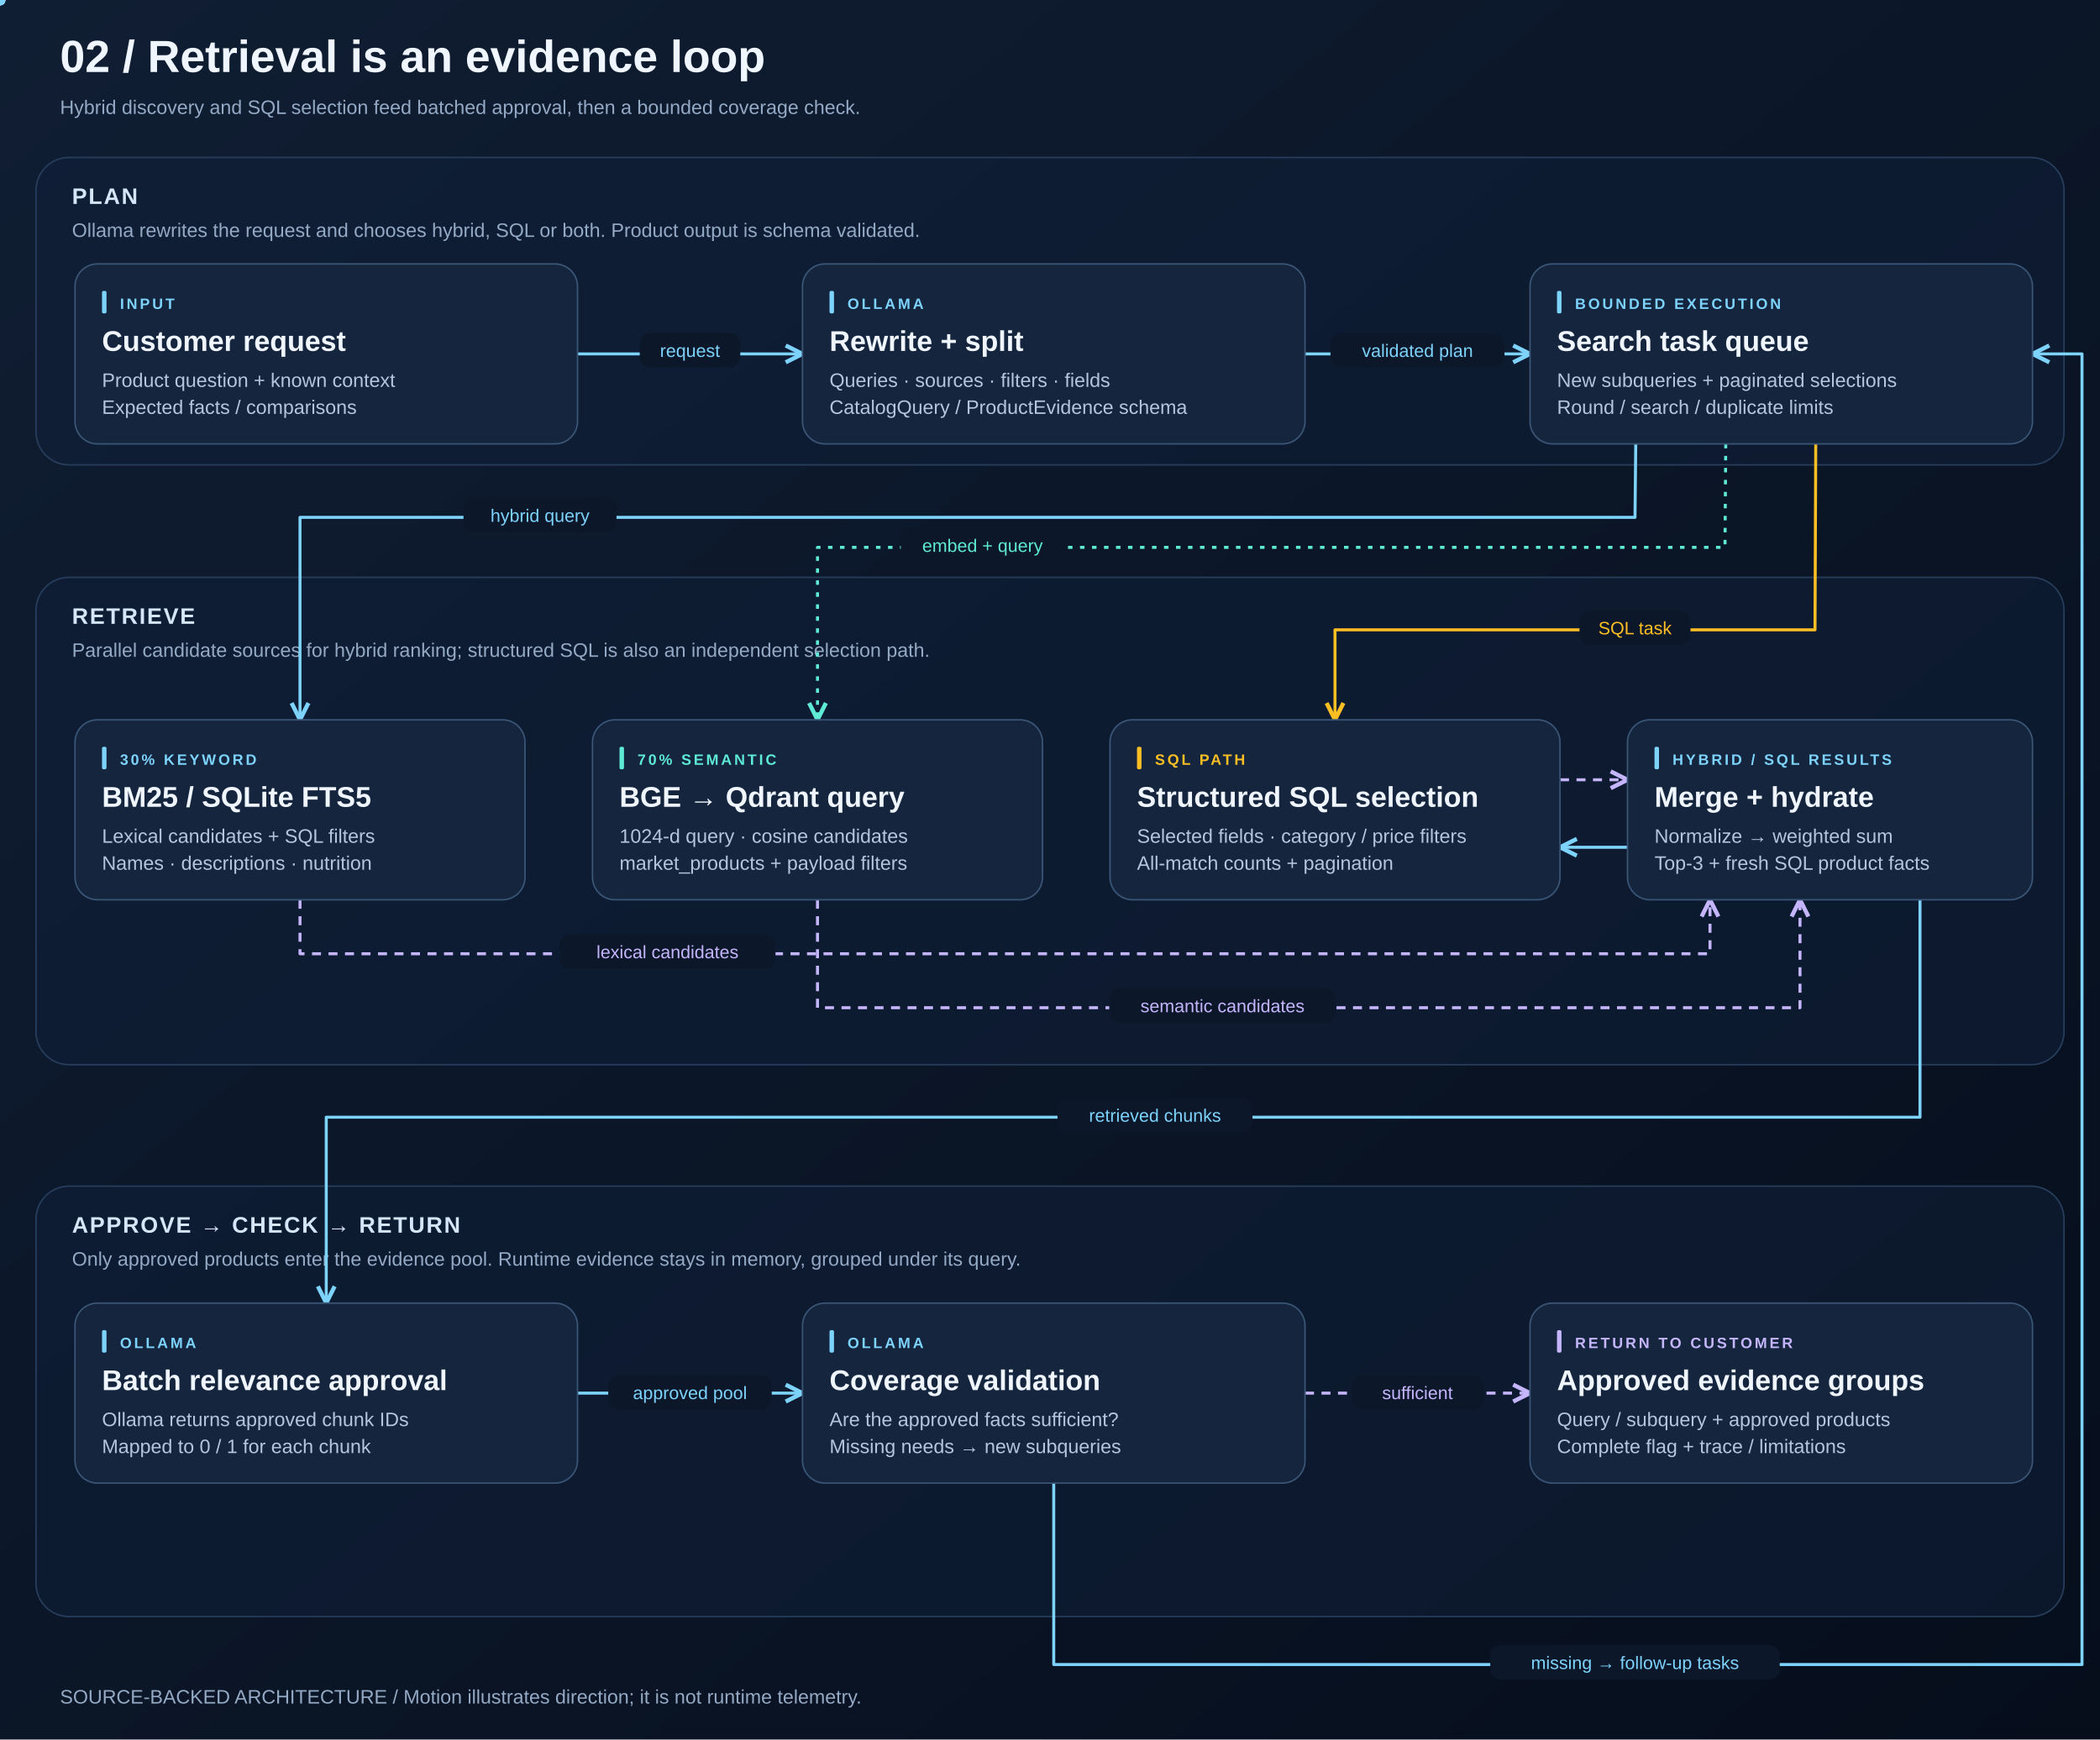
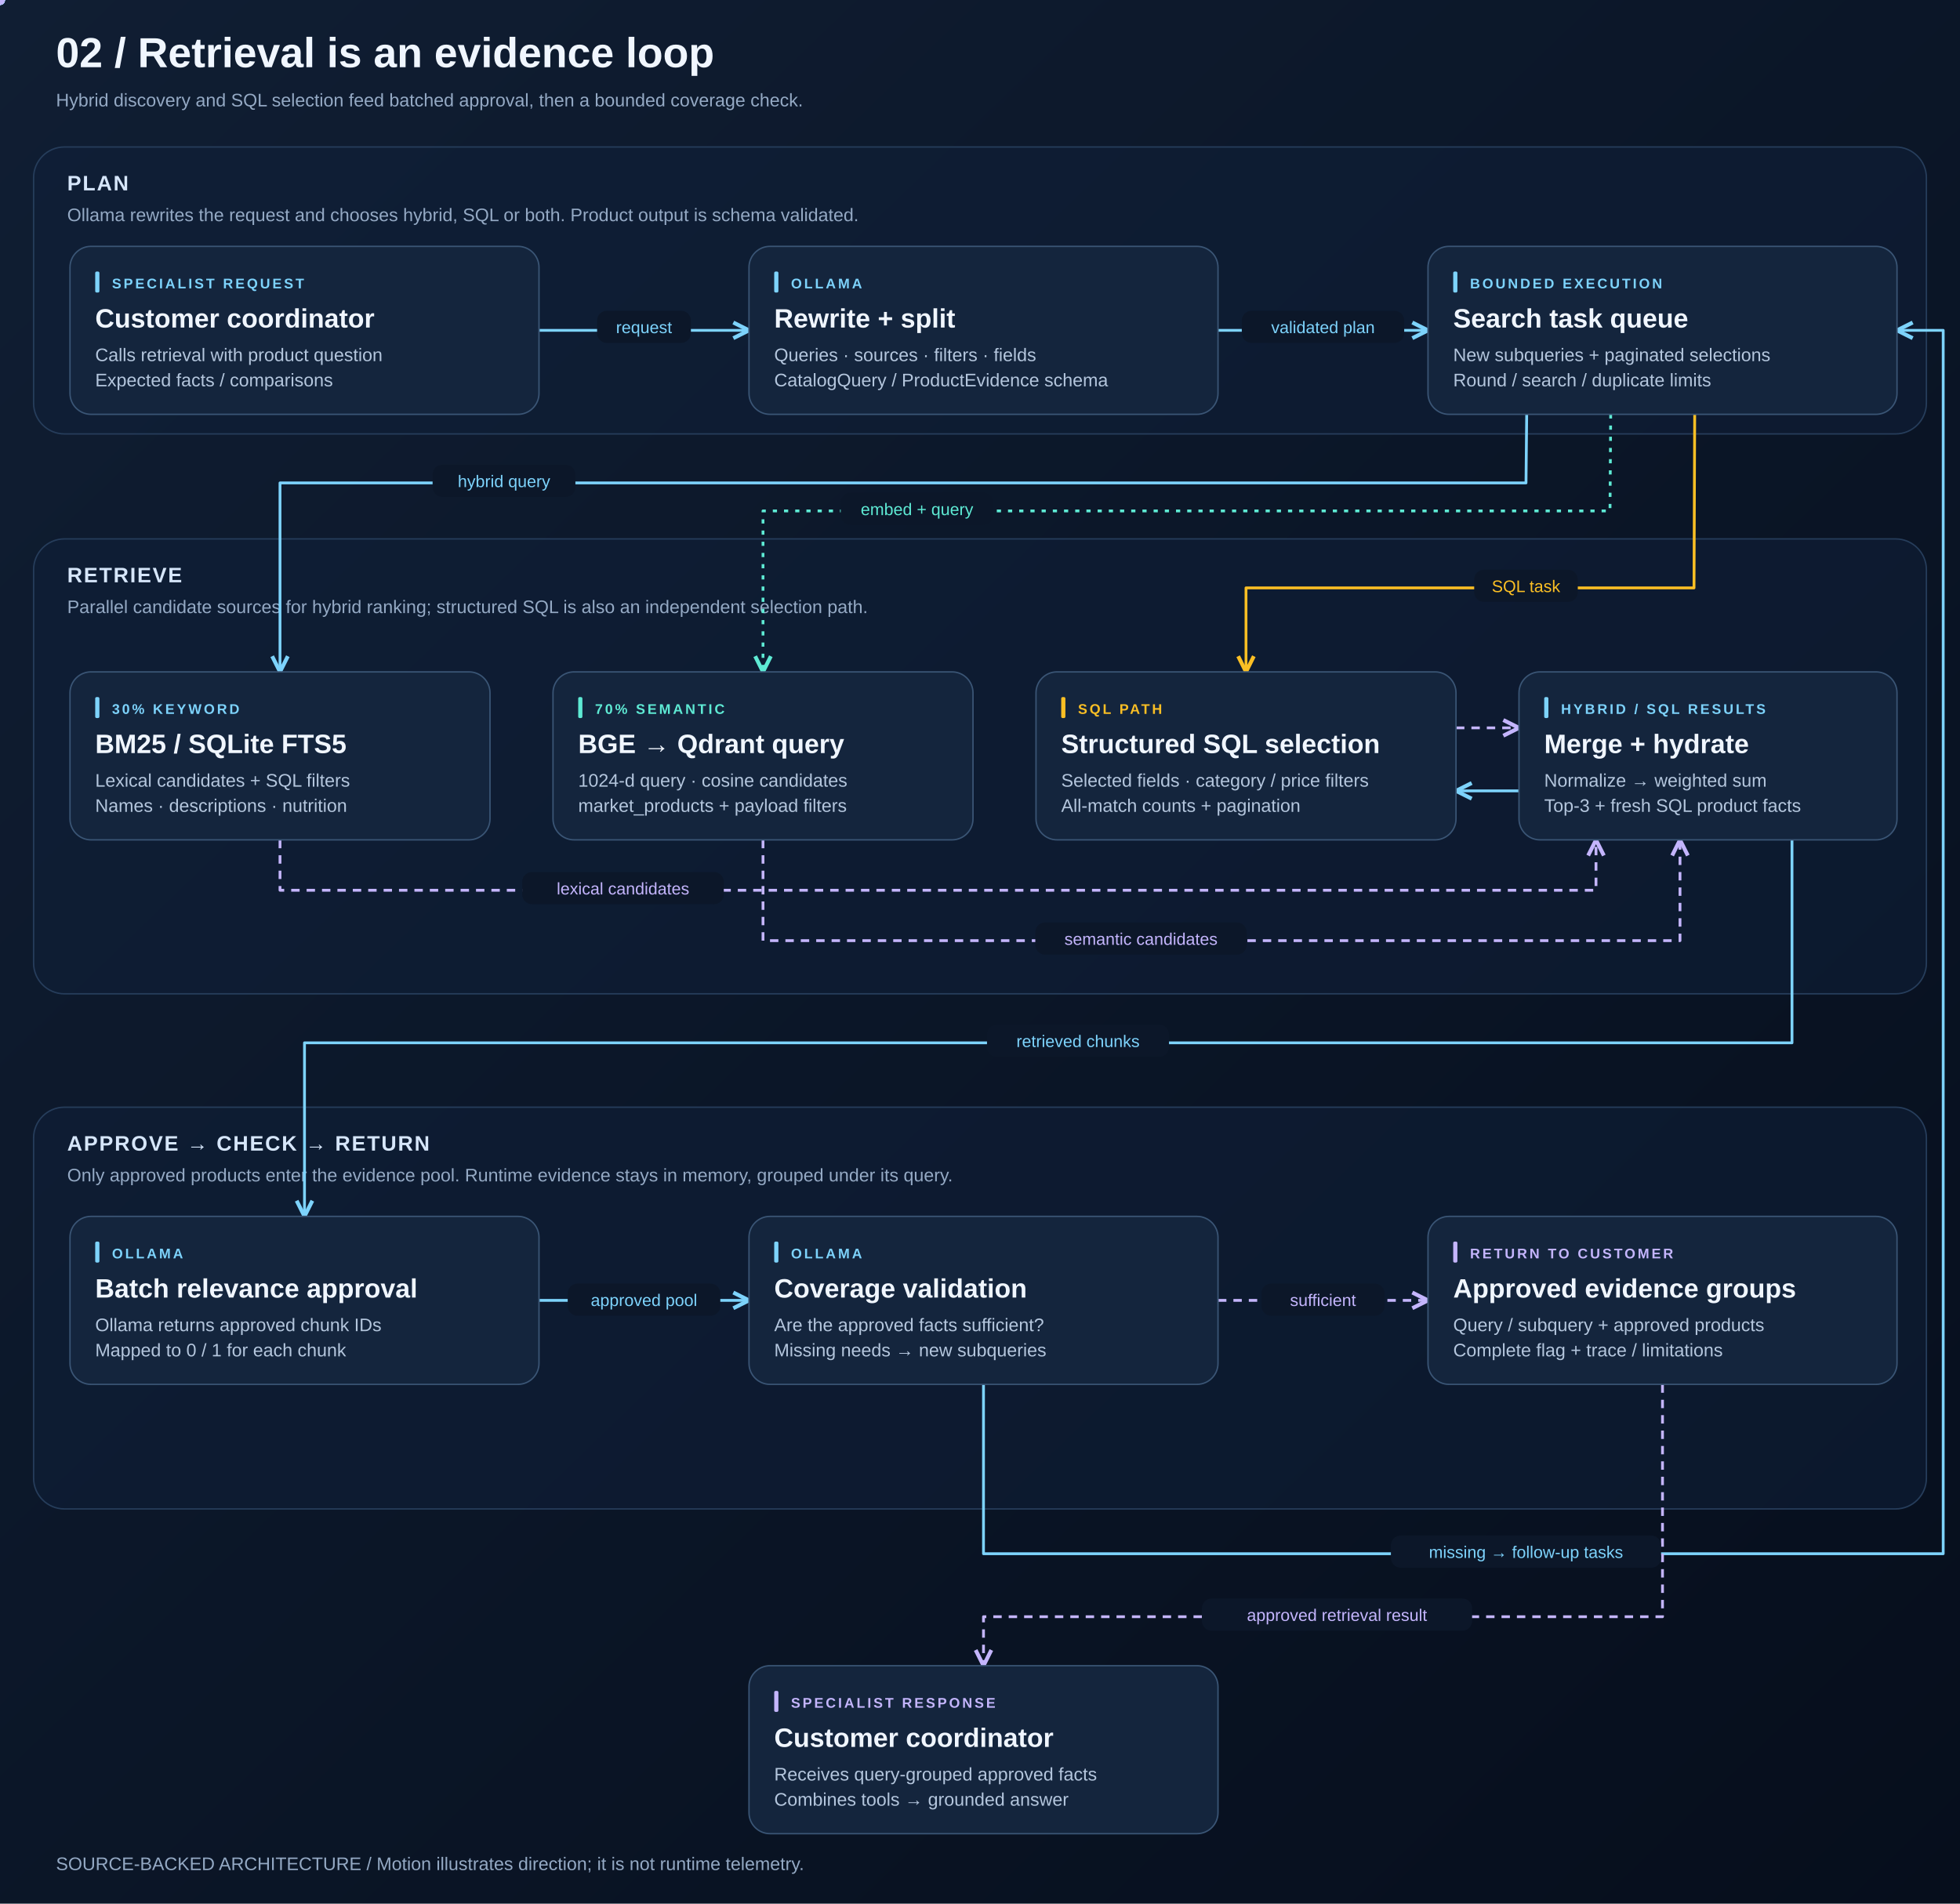
- <svg xmlns="http://www.w3.org/2000/svg" viewBox="0 0 1400 1160" role="img" aria-labelledby="heading desc">
+ <svg xmlns="http://www.w3.org/2000/svg" viewBox="0 0 1400 1360" role="img" aria-labelledby="heading desc">
  <defs>
    <marker id="request" viewBox="0 0 10 10" refX="9" refY="5" markerWidth="7" markerHeight="7" orient="auto">
      <path d="M 1 1 L 9 5 L 1 9" fill="none" stroke="#7dd3fc" stroke-width="2" />
    </marker>
    <marker id="response" viewBox="0 0 10 10" refX="9" refY="5" markerWidth="7" markerHeight="7" orient="auto">
      <path d="M 1 1 L 9 5 L 1 9" fill="none" stroke="#c4b5fd" stroke-width="2" />
    </marker>
    <marker id="write" viewBox="0 0 10 10" refX="9" refY="5" markerWidth="7" markerHeight="7" orient="auto">
      <path d="M 1 1 L 9 5 L 1 9" fill="none" stroke="#fbbf24" stroke-width="2" />
    </marker>
    <marker id="sync" viewBox="0 0 10 10" refX="9" refY="5" markerWidth="7" markerHeight="7" orient="auto">
      <path d="M 1 1 L 9 5 L 1 9" fill="none" stroke="#5eead4" stroke-width="2" />
    </marker>
    <linearGradient id="bg" x2="1" y2="1">
      <stop stop-color="#101e33" />
      <stop offset="1" stop-color="#060e1c" />
    </linearGradient>
  </defs>
  <style>
text{font-family:system-ui,-apple-system,Arial,sans-serif}.heading{fill:#f0f6ff;font-size:30px;font-weight:700}.muted{fill:#94a9c4;font-size:13px}.lane{fill:#102039;fill-opacity:.55;stroke:#263d5b}.lane-title{fill:#d6e6fa;font-size:15px;font-weight:600;letter-spacing:1px}.card{fill:#14253d;stroke:#3a5575}.title{fill:#f0f6ff;font-size:19px;font-weight:650}.body{fill:#b4c6dd;font-size:13px}.tag{font-size:10px;font-weight:700;letter-spacing:1.6px}.node:hover .card,.node:focus .card{stroke:#e2e8f0;stroke-width:2}.flow{fill:none;stroke-width:2;stroke-linejoin:round}.response .flow{stroke-dasharray:6 5}.sync .flow{stroke-dasharray:3 5}.edge-label{font-size:12px}@media(prefers-reduced-motion:reduce){.signal{display:none}}
</style>
-   <rect width="1400" height="1160" fill="url(#bg)" />
+   <rect width="1400" height="1360" fill="url(#bg)" />
  <text class="heading" x="40" y="48">02 / Retrieval is an evidence loop</text>
  <text class="muted" x="40" y="76">Hybrid discovery and SQL selection feed batched approval, then a bounded coverage check.</text>
  <rect class="lane" x="24" y="105" width="1352" height="205" rx="22" />
  <text class="lane-title" x="48" y="136">PLAN</text>
  <text class="muted" x="48" y="158">Ollama rewrites the request and chooses hybrid, SQL or both. Product output is schema validated.</text>
  <rect class="lane" x="24" y="385" width="1352" height="325" rx="22" />
  <text class="lane-title" x="48" y="416">RETRIEVE</text>
  <text class="muted" x="48" y="438">Parallel candidate sources for hybrid ranking; structured SQL is also an independent selection path.</text>
  <rect class="lane" x="24" y="791" width="1352" height="287" rx="22" />
  <text class="lane-title" x="48" y="822">APPROVE → CHECK → RETURN</text>
  <text class="muted" x="48" y="844">Only approved products enter the evidence pool. Runtime evidence stays in memory, grouped under its query.</text>
-   <g class="connection request">
+   <g class="connection request" data-from="request" data-to="rewrite" data-kind="request">
    <path class="flow" d="M 385 236 L 535 236" stroke="#7dd3fc" marker-end="url(#request)" />
    <circle class="signal" r="3.5" fill="#7dd3fc">
-       <animateMotion dur="3.5s" repeatCount="indefinite" path="M 385 236 L 535 236" />
-     </circle>
-   </g>
-   <g class="connection request">
+       <animateMotion dur="3.5s" begin="0s" repeatCount="indefinite" path="M 385 236 L 535 236" />
+     </circle>
+   </g>
+   <g class="connection request" data-from="rewrite" data-to="tasks" data-kind="request">
    <path class="flow" d="M 870 236 L 1020 236" stroke="#7dd3fc" marker-end="url(#request)" />
    <circle class="signal" r="3.5" fill="#7dd3fc">
-       <animateMotion dur="3.5s" repeatCount="indefinite" path="M 870 236 L 1020 236" />
-     </circle>
-   </g>
-   <g class="connection request">
+       <animateMotion dur="3.5s" begin="0s" repeatCount="indefinite" path="M 870 236 L 1020 236" />
+     </circle>
+   </g>
+   <g class="connection request" data-from="tasks" data-to="bm25" data-kind="request">
    <path class="flow" d="M 1090.5 296 L 1090 345 L 200 345 L 200 480" stroke="#7dd3fc" marker-end="url(#request)" />
    <circle class="signal" r="3.5" fill="#7dd3fc">
-       <animateMotion dur="3.5s" repeatCount="indefinite" path="M 1090.5 296 L 1090 345 L 200 345 L 200 480" />
-     </circle>
-   </g>
-   <g class="connection sync">
+       <animateMotion dur="3.5s" begin="0s" repeatCount="indefinite" path="M 1090.5 296 L 1090 345 L 200 345 L 200 480" />
+     </circle>
+   </g>
+   <g class="connection sync" data-from="tasks" data-to="vector" data-kind="sync">
    <path class="flow" d="M 1150.5 296 L 1150 365 L 545 365 L 545 480" stroke="#5eead4" marker-end="url(#sync)" />
    <circle class="signal" r="3.5" fill="#5eead4">
-       <animateMotion dur="3.5s" repeatCount="indefinite" path="M 1150.5 296 L 1150 365 L 545 365 L 545 480" />
-     </circle>
-   </g>
-   <g class="connection write">
+       <animateMotion dur="3.5s" begin="0s" repeatCount="indefinite" path="M 1150.5 296 L 1150 365 L 545 365 L 545 480" />
+     </circle>
+   </g>
+   <g class="connection write" data-from="tasks" data-to="sql" data-kind="write">
    <path class="flow" d="M 1210.5 296 L 1210 420 L 890 420 L 890 480" stroke="#fbbf24" marker-end="url(#write)" />
    <circle class="signal" r="3.5" fill="#fbbf24">
-       <animateMotion dur="3.5s" repeatCount="indefinite" path="M 1210.5 296 L 1210 420 L 890 420 L 890 480" />
-     </circle>
-   </g>
-   <g class="connection response">
+       <animateMotion dur="3.5s" begin="0s" repeatCount="indefinite" path="M 1210.5 296 L 1210 420 L 890 420 L 890 480" />
+     </circle>
+   </g>
+   <g class="connection response" data-from="bm25" data-to="fusion" data-kind="response">
    <path class="flow" d="M 200 600 L 200 636 L 1140 636 L 1140 600" stroke="#c4b5fd" marker-end="url(#response)" />
    <circle class="signal" r="3.5" fill="#c4b5fd">
-       <animateMotion dur="3.5s" repeatCount="indefinite" path="M 200 600 L 200 636 L 1140 636 L 1140 600" />
-     </circle>
-   </g>
-   <g class="connection response">
+       <animateMotion dur="3.5s" begin="1.75s" repeatCount="indefinite" path="M 200 600 L 200 636 L 1140 636 L 1140 600" />
+     </circle>
+   </g>
+   <g class="connection response" data-from="vector" data-to="fusion" data-kind="response">
    <path class="flow" d="M 545 600 L 545 672 L 1200 672 L 1200 600" stroke="#c4b5fd" marker-end="url(#response)" />
    <circle class="signal" r="3.5" fill="#c4b5fd">
-       <animateMotion dur="3.5s" repeatCount="indefinite" path="M 545 600 L 545 672 L 1200 672 L 1200 600" />
-     </circle>
-   </g>
-   <g class="connection response">
+       <animateMotion dur="3.5s" begin="1.75s" repeatCount="indefinite" path="M 545 600 L 545 672 L 1200 672 L 1200 600" />
+     </circle>
+   </g>
+   <g class="connection response" data-from="sql" data-to="fusion" data-kind="response">
    <path class="flow" d="M 1040 520 L 1085 520" stroke="#c4b5fd" marker-end="url(#response)" />
    <circle class="signal" r="3.5" fill="#c4b5fd">
-       <animateMotion dur="3.5s" repeatCount="indefinite" path="M 1040 520 L 1085 520" />
-     </circle>
-   </g>
-   <g class="connection request">
+       <animateMotion dur="3.5s" begin="1.75s" repeatCount="indefinite" path="M 1040 520 L 1085 520" />
+     </circle>
+   </g>
+   <g class="connection request" data-from="fusion" data-to="sql" data-kind="request">
    <path class="flow" d="M 1085 565 L 1040 565" stroke="#7dd3fc" marker-end="url(#request)" />
    <circle class="signal" r="3.5" fill="#7dd3fc">
-       <animateMotion dur="3.5s" repeatCount="indefinite" path="M 1085 565 L 1040 565" />
-     </circle>
-   </g>
-   <g class="connection request">
+       <animateMotion dur="3.5s" begin="0s" repeatCount="indefinite" path="M 1085 565 L 1040 565" />
+     </circle>
+   </g>
+   <g class="connection request" data-from="fusion" data-to="judge" data-kind="request">
    <path class="flow" d="M 1280 600 L 1280 745 L 217.5 745 L 217.5 869" stroke="#7dd3fc" marker-end="url(#request)" />
    <circle class="signal" r="3.5" fill="#7dd3fc">
-       <animateMotion dur="3.5s" repeatCount="indefinite" path="M 1280 600 L 1280 745 L 217.5 745 L 217.5 869" />
-     </circle>
-   </g>
-   <g class="connection request">
+       <animateMotion dur="3.5s" begin="0s" repeatCount="indefinite" path="M 1280 600 L 1280 745 L 217.5 745 L 217.5 869" />
+     </circle>
+   </g>
+   <g class="connection request" data-from="judge" data-to="coverage" data-kind="request">
    <path class="flow" d="M 385 929 L 535 929" stroke="#7dd3fc" marker-end="url(#request)" />
    <circle class="signal" r="3.5" fill="#7dd3fc">
-       <animateMotion dur="3.5s" repeatCount="indefinite" path="M 385 929 L 535 929" />
-     </circle>
-   </g>
-   <g class="connection response">
+       <animateMotion dur="3.5s" begin="0s" repeatCount="indefinite" path="M 385 929 L 535 929" />
+     </circle>
+   </g>
+   <g class="connection response" data-from="coverage" data-to="output" data-kind="response">
    <path class="flow" d="M 870 929 L 1020 929" stroke="#c4b5fd" marker-end="url(#response)" />
    <circle class="signal" r="3.5" fill="#c4b5fd">
-       <animateMotion dur="3.5s" repeatCount="indefinite" path="M 870 929 L 1020 929" />
-     </circle>
-   </g>
-   <g class="connection request">
+       <animateMotion dur="3.5s" begin="1.75s" repeatCount="indefinite" path="M 870 929 L 1020 929" />
+     </circle>
+   </g>
+   <g class="connection request" data-from="coverage" data-to="tasks" data-kind="request">
    <path class="flow" d="M 702.5 989 L 702.5 1110 L 1388 1110 L 1388 236 L 1355 236" stroke="#7dd3fc" marker-end="url(#request)" />
    <circle class="signal" r="3.5" fill="#7dd3fc">
-       <animateMotion dur="3.5s" repeatCount="indefinite" path="M 702.5 989 L 702.5 1110 L 1388 1110 L 1388 236 L 1355 236" />
-     </circle>
-   </g>
-   <g class="node" tabindex="0" role="button" aria-label="Customer request" data-detail="Product question + known context Expected facts / comparisons">
+       <animateMotion dur="3.5s" begin="0s" repeatCount="indefinite" path="M 702.5 989 L 702.5 1110 L 1388 1110 L 1388 236 L 1355 236" />
+     </circle>
+   </g>
+   <g class="connection response" data-from="output" data-to="customer" data-kind="response">
+     <path class="flow" d="M 1187.5 989 L 1187.5 1155 L 702.5 1155 L 702.5 1190" stroke="#c4b5fd" marker-end="url(#response)" />
+     <circle class="signal" r="3.5" fill="#c4b5fd">
+       <animateMotion dur="3.5s" begin="1.75s" repeatCount="indefinite" path="M 1187.5 989 L 1187.5 1155 L 702.5 1155 L 702.5 1190" />
+     </circle>
+   </g>
+   <g class="node" tabindex="0" role="button" aria-label="Customer coordinator" data-detail="Calls retrieval with product question Expected facts / comparisons">
    <rect class="card" x="50" y="176" width="335" height="120" rx="15" />
    <rect x="68" y="194" width="3" height="15" rx="1" fill="#7dd3fc" />
-     <text class="tag" x="80" y="206" fill="#7dd3fc">INPUT</text>
-     <text class="title" x="68" y="234">Customer request</text>
-     <text class="body" x="68" y="258">Product question + known context</text>
+     <text class="tag" x="80" y="206" fill="#7dd3fc">SPECIALIST REQUEST</text>
+     <text class="title" x="68" y="234">Customer coordinator</text>
+     <text class="body" x="68" y="258">Calls retrieval with product question</text>
    <text class="body" x="68" y="276">Expected facts / comparisons</text>
  </g>
  <g class="node" tabindex="0" role="button" aria-label="Rewrite + split" data-detail="Queries · sources · filters · fields CatalogQuery / ProductEvidence schema">
    <rect class="card" x="535" y="176" width="335" height="120" rx="15" />
    <rect x="553" y="194" width="3" height="15" rx="1" fill="#7dd3fc" />
    <text class="tag" x="565" y="206" fill="#7dd3fc">OLLAMA</text>
    <text class="title" x="553" y="234">Rewrite + split</text>
    <text class="body" x="553" y="258">Queries · sources · filters · fields</text>
    <text class="body" x="553" y="276">CatalogQuery / ProductEvidence schema</text>
  </g>
  <g class="node" tabindex="0" role="button" aria-label="Search task queue" data-detail="New subqueries + paginated selections Round / search / duplicate limits">
    <rect class="card" x="1020" y="176" width="335" height="120" rx="15" />
    <rect x="1038" y="194" width="3" height="15" rx="1" fill="#7dd3fc" />
    <text class="tag" x="1050" y="206" fill="#7dd3fc">BOUNDED EXECUTION</text>
    <text class="title" x="1038" y="234">Search task queue</text>
    <text class="body" x="1038" y="258">New subqueries + paginated selections</text>
    <text class="body" x="1038" y="276">Round / search / duplicate limits</text>
  </g>
  <g class="node" tabindex="0" role="button" aria-label="BM25 / SQLite FTS5" data-detail="Lexical candidates + SQL filters Names · descriptions · nutrition">
    <rect class="card" x="50" y="480" width="300" height="120" rx="15" />
    <rect x="68" y="498" width="3" height="15" rx="1" fill="#7dd3fc" />
    <text class="tag" x="80" y="510" fill="#7dd3fc">30% KEYWORD</text>
    <text class="title" x="68" y="538">BM25 / SQLite FTS5</text>
    <text class="body" x="68" y="562">Lexical candidates + SQL filters</text>
    <text class="body" x="68" y="580">Names · descriptions · nutrition</text>
  </g>
  <g class="node" tabindex="0" role="button" aria-label="BGE → Qdrant query" data-detail="1024-d query · cosine candidates market_products + payload filters">
    <rect class="card" x="395" y="480" width="300" height="120" rx="15" />
    <rect x="413" y="498" width="3" height="15" rx="1" fill="#5eead4" />
    <text class="tag" x="425" y="510" fill="#5eead4">70% SEMANTIC</text>
    <text class="title" x="413" y="538">BGE → Qdrant query</text>
    <text class="body" x="413" y="562">1024-d query · cosine candidates</text>
    <text class="body" x="413" y="580">market_products + payload filters</text>
  </g>
  <g class="node" tabindex="0" role="button" aria-label="Structured SQL selection" data-detail="Selected fields · category / price filters All-match counts + pagination">
    <rect class="card" x="740" y="480" width="300" height="120" rx="15" />
    <rect x="758" y="498" width="3" height="15" rx="1" fill="#fbbf24" />
    <text class="tag" x="770" y="510" fill="#fbbf24">SQL PATH</text>
    <text class="title" x="758" y="538">Structured SQL selection</text>
    <text class="body" x="758" y="562">Selected fields · category / price filters</text>
    <text class="body" x="758" y="580">All-match counts + pagination</text>
  </g>
  <g class="node" tabindex="0" role="button" aria-label="Merge + hydrate" data-detail="Normalize → weighted sum Top-3 + fresh SQL product facts">
    <rect class="card" x="1085" y="480" width="270" height="120" rx="15" />
    <rect x="1103" y="498" width="3" height="15" rx="1" fill="#7dd3fc" />
    <text class="tag" x="1115" y="510" fill="#7dd3fc">HYBRID / SQL RESULTS</text>
    <text class="title" x="1103" y="538">Merge + hydrate</text>
    <text class="body" x="1103" y="562">Normalize → weighted sum</text>
    <text class="body" x="1103" y="580">Top-3 + fresh SQL product facts</text>
  </g>
  <g class="node" tabindex="0" role="button" aria-label="Batch relevance approval" data-detail="Ollama returns approved chunk IDs Mapped to 0 / 1 for each chunk">
    <rect class="card" x="50" y="869" width="335" height="120" rx="15" />
    <rect x="68" y="887" width="3" height="15" rx="1" fill="#7dd3fc" />
    <text class="tag" x="80" y="899" fill="#7dd3fc">OLLAMA</text>
    <text class="title" x="68" y="927">Batch relevance approval</text>
    <text class="body" x="68" y="951">Ollama returns approved chunk IDs</text>
    <text class="body" x="68" y="969">Mapped to 0 / 1 for each chunk</text>
  </g>
  <g class="node" tabindex="0" role="button" aria-label="Coverage validation" data-detail="Are the approved facts sufficient? Missing needs → new subqueries">
    <rect class="card" x="535" y="869" width="335" height="120" rx="15" />
    <rect x="553" y="887" width="3" height="15" rx="1" fill="#7dd3fc" />
    <text class="tag" x="565" y="899" fill="#7dd3fc">OLLAMA</text>
    <text class="title" x="553" y="927">Coverage validation</text>
    <text class="body" x="553" y="951">Are the approved facts sufficient?</text>
    <text class="body" x="553" y="969">Missing needs → new subqueries</text>
  </g>
  <g class="node" tabindex="0" role="button" aria-label="Approved evidence groups" data-detail="Query / subquery + approved products Complete flag + trace / limitations">
    <rect class="card" x="1020" y="869" width="335" height="120" rx="15" />
    <rect x="1038" y="887" width="3" height="15" rx="1" fill="#c4b5fd" />
    <text class="tag" x="1050" y="899" fill="#c4b5fd">RETURN TO CUSTOMER</text>
    <text class="title" x="1038" y="927">Approved evidence groups</text>
    <text class="body" x="1038" y="951">Query / subquery + approved products</text>
    <text class="body" x="1038" y="969">Complete flag + trace / limitations</text>
  </g>
+   <g class="node" tabindex="0" role="button" aria-label="Customer coordinator" data-detail="Receives query-grouped approved facts Combines tools → grounded answer">
+     <rect class="card" x="535" y="1190" width="335" height="120" rx="15" />
+     <rect x="553" y="1208" width="3" height="15" rx="1" fill="#c4b5fd" />
+     <text class="tag" x="565" y="1220" fill="#c4b5fd">SPECIALIST RESPONSE</text>
+     <text class="title" x="553" y="1248">Customer coordinator</text>
+     <text class="body" x="553" y="1272">Receives query-grouped approved facts</text>
+     <text class="body" x="553" y="1290">Combines tools → grounded answer</text>
+   </g>
  <g>
    <rect x="426.5" y="222" width="67" height="23" rx="7" fill="#0c1729" />
    <text class="edge-label" x="460" y="238" text-anchor="middle" fill="#7dd3fc">request</text>
  </g>
  <g>
    <rect x="887.0" y="222" width="116" height="23" rx="7" fill="#0c1729" />
    <text class="edge-label" x="945" y="238" text-anchor="middle" fill="#7dd3fc">validated plan</text>
  </g>
  <g>
    <rect x="309.0" y="332" width="102" height="23" rx="7" fill="#0c1729" />
    <text class="edge-label" x="360" y="348" text-anchor="middle" fill="#7dd3fc">hybrid query</text>
  </g>
  <g>
    <rect x="600.5" y="352" width="109" height="23" rx="7" fill="#0c1729" />
    <text class="edge-label" x="655" y="368" text-anchor="middle" fill="#5eead4">embed + query</text>
  </g>
  <g>
    <rect x="1053.0" y="407" width="74" height="23" rx="7" fill="#0c1729" />
    <text class="edge-label" x="1090" y="423" text-anchor="middle" fill="#fbbf24">SQL task</text>
  </g>
  <g>
    <rect x="373.0" y="623" width="144" height="23" rx="7" fill="#0c1729" />
    <text class="edge-label" x="445" y="639" text-anchor="middle" fill="#c4b5fd">lexical candidates</text>
  </g>
  <g>
    <rect x="739.5" y="659" width="151" height="23" rx="7" fill="#0c1729" />
    <text class="edge-label" x="815" y="675" text-anchor="middle" fill="#c4b5fd">semantic candidates</text>
  </g>
  <g>
    <rect x="705.0" y="732" width="130" height="23" rx="7" fill="#0c1729" />
    <text class="edge-label" x="770" y="748" text-anchor="middle" fill="#7dd3fc">retrieved chunks</text>
  </g>
  <g>
    <rect x="405.5" y="917" width="109" height="23" rx="7" fill="#0c1729" />
    <text class="edge-label" x="460" y="933" text-anchor="middle" fill="#7dd3fc">approved pool</text>
  </g>
  <g>
    <rect x="901.0" y="917" width="88" height="23" rx="7" fill="#0c1729" />
    <text class="edge-label" x="945" y="933" text-anchor="middle" fill="#c4b5fd">sufficient</text>
  </g>
  <g>
    <rect x="993.5" y="1097" width="193" height="23" rx="7" fill="#0c1729" />
    <text class="edge-label" x="1090" y="1113" text-anchor="middle" fill="#7dd3fc">missing → follow-up tasks</text>
  </g>
-   <text class="muted" x="40" y="1136">SOURCE-BACKED ARCHITECTURE  /  Motion illustrates direction; it is not runtime telemetry.</text>
+   <g>
+     <rect x="858.5" y="1142" width="193" height="23" rx="7" fill="#0c1729" />
+     <text class="edge-label" x="955" y="1158" text-anchor="middle" fill="#c4b5fd">approved retrieval result</text>
+   </g>
+   <text class="muted" x="40" y="1336">SOURCE-BACKED ARCHITECTURE  /  Motion illustrates direction; it is not runtime telemetry.</text>
</svg>
